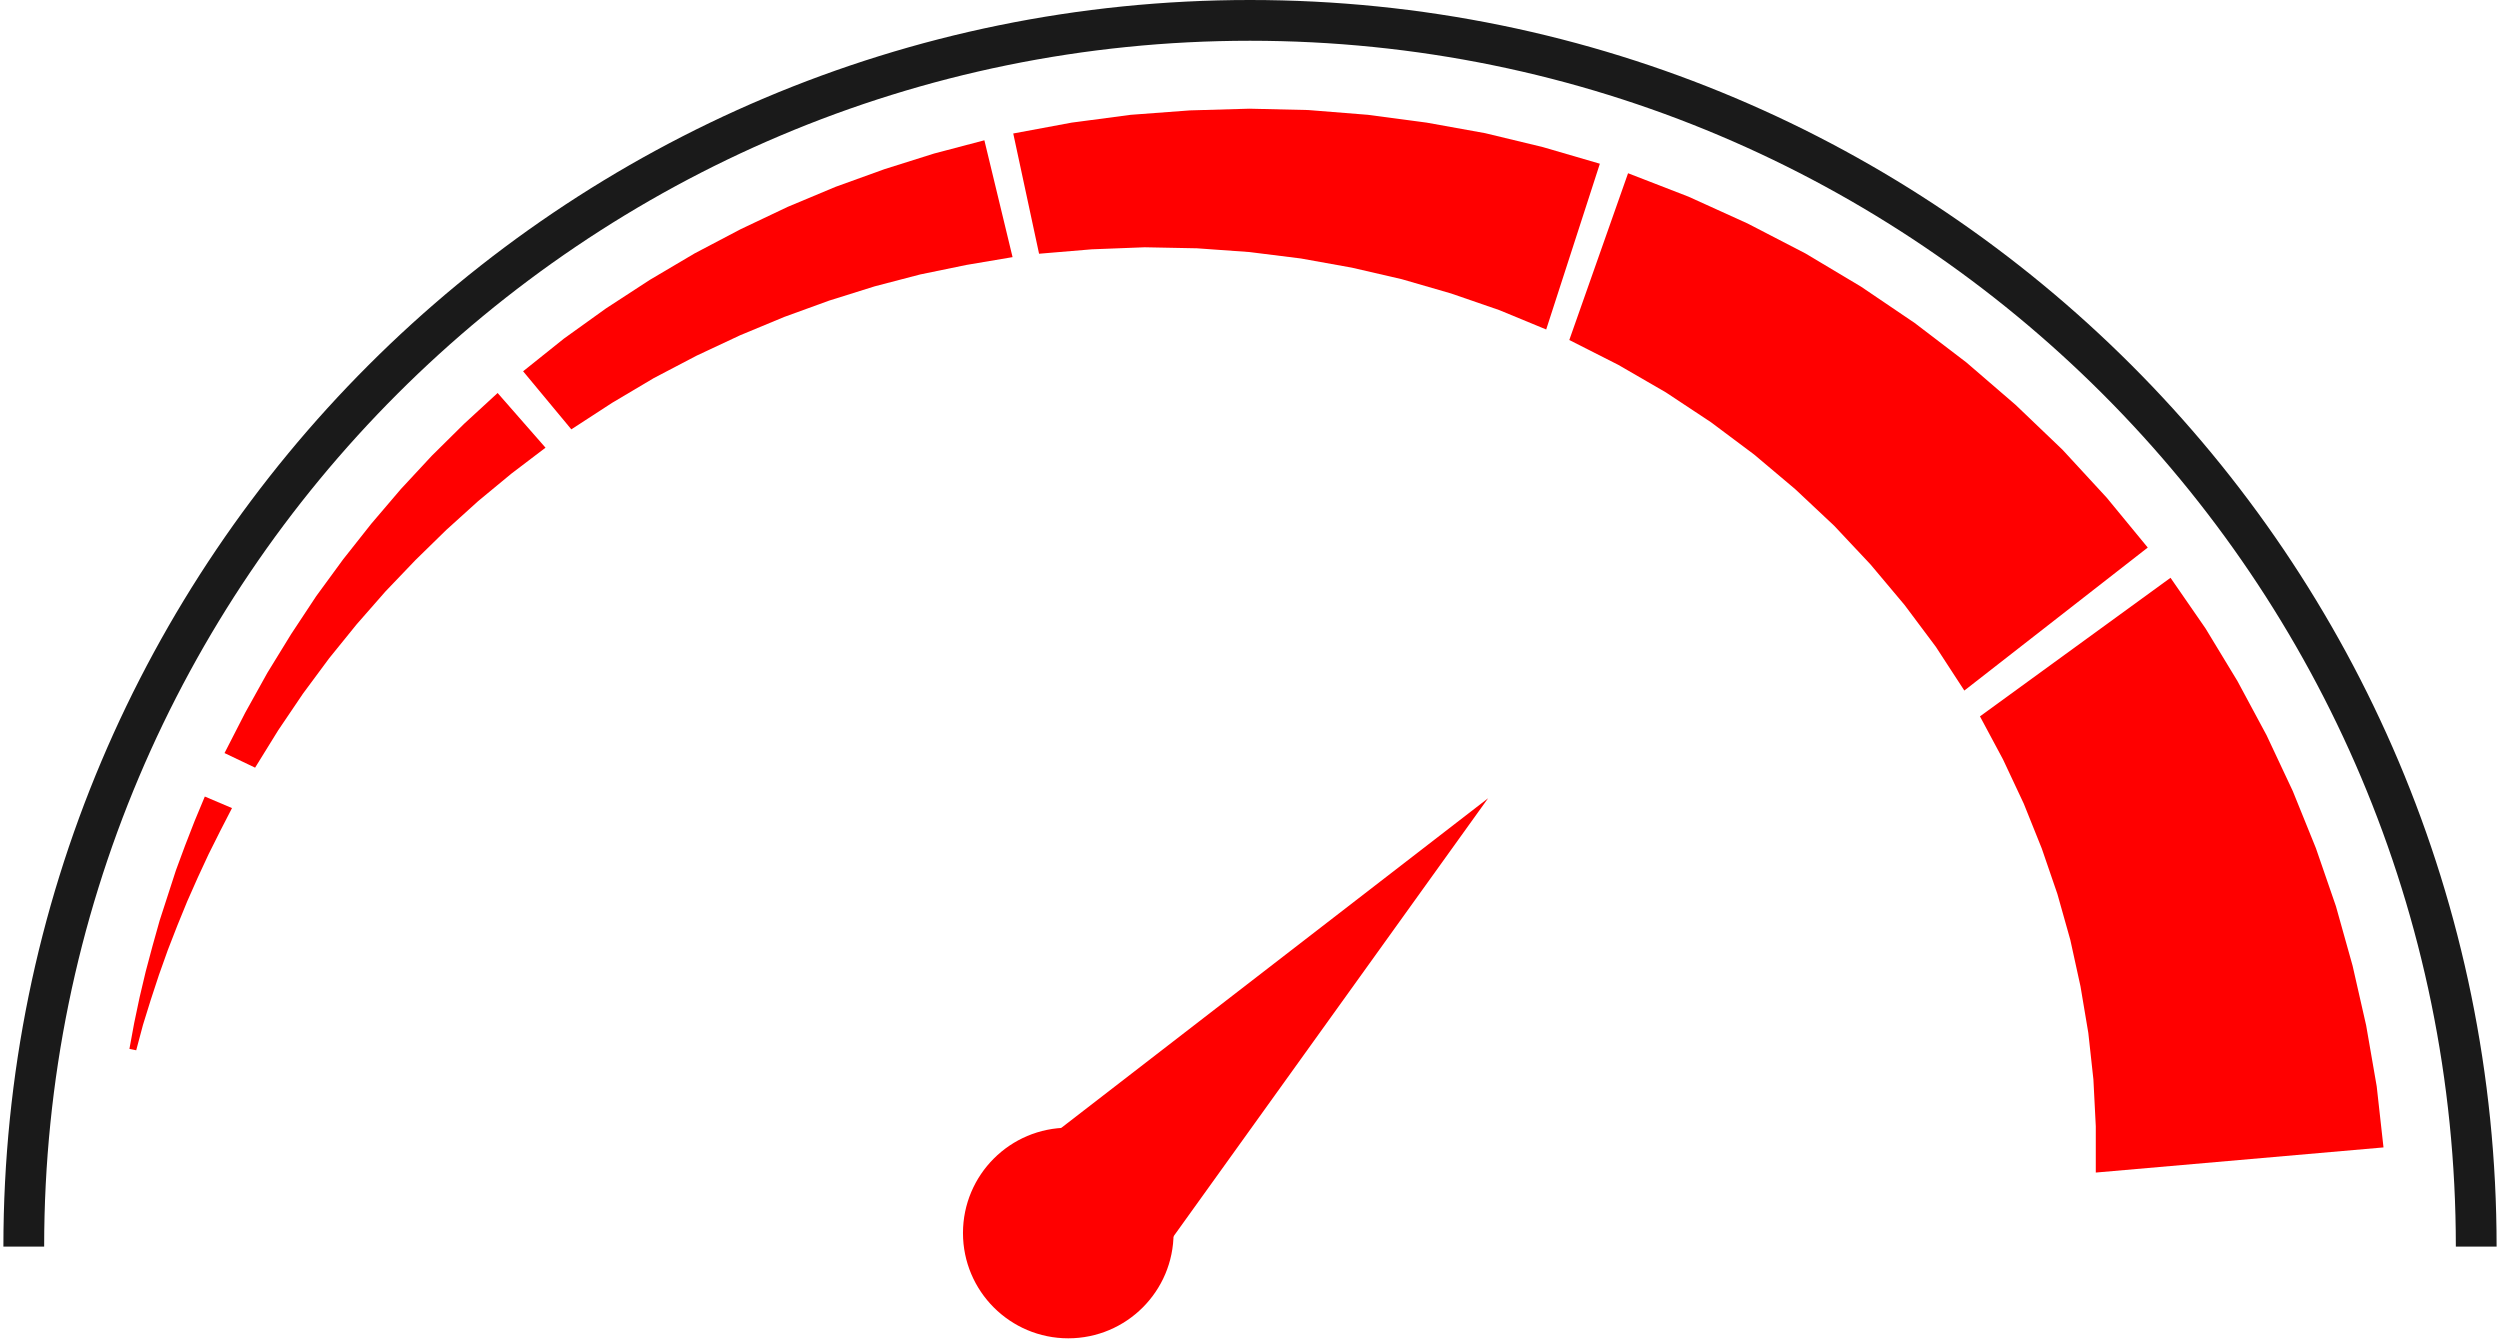
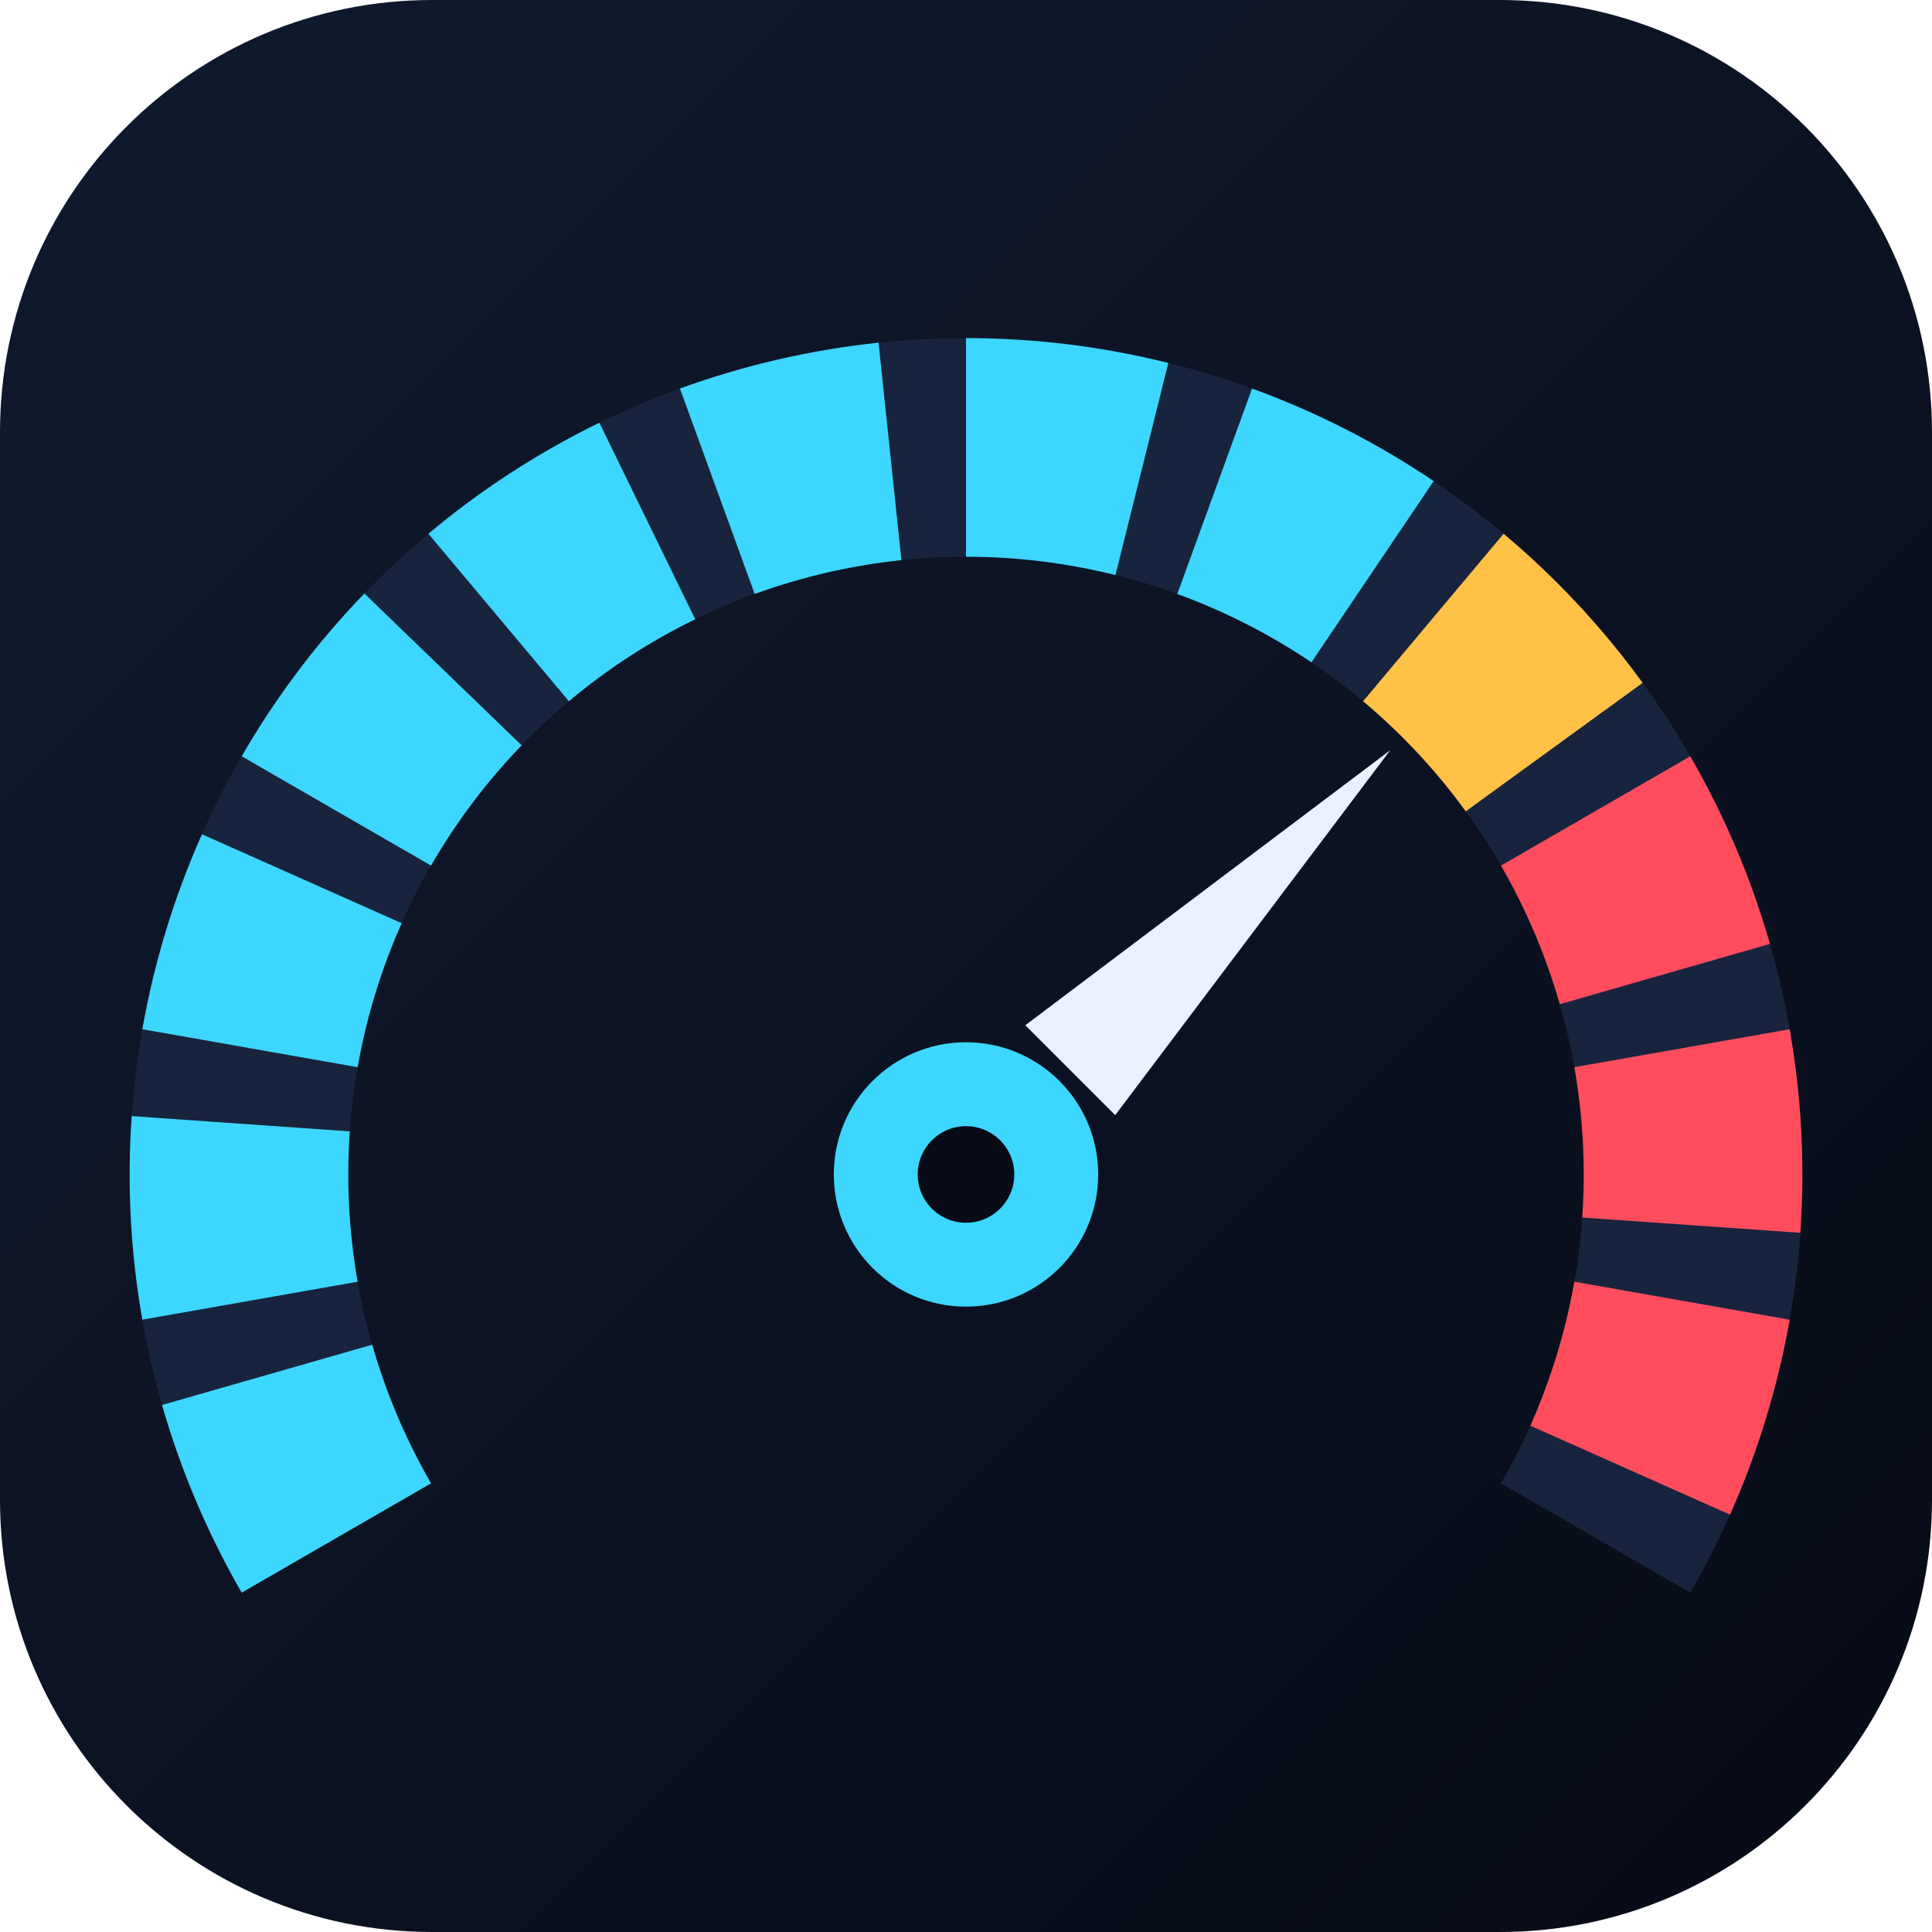
- <svg xmlns="http://www.w3.org/2000/svg" viewBox="144 316 736 394" role="img" aria-label="Rally Hud">
-   <path d="M151.0 683.0 A361.0 361.0 0 0 1 873.0 683.0" fill="none" stroke="#1a1a1a" stroke-width="12" />
-   <g fill="#ff0000">
-     <path d="M845.7 653.8 L843.7 635.8 L840.6 617.9 L836.6 600.3 L831.7 582.8 L825.8 565.7 L819.0 548.9 L811.3 532.5 L802.7 516.5 L793.3 501.0 L783.0 486.1 L726.9 526.9 L733.7 539.6 L739.8 552.6 L745.1 565.8 L749.7 579.2 L753.5 592.7 L756.5 606.4 L758.8 620.1 L760.3 633.8 L761.0 647.6 L761.0 661.2 Z" />
-     <path d="M776.3 477.2 L764.2 462.5 L751.2 448.4 L737.4 435.2 L722.9 422.7 L707.7 411.1 L691.9 400.4 L675.5 390.6 L658.5 381.8 L641.1 373.9 L623.3 367.0 L606.0 416.1 L620.4 423.4 L634.4 431.5 L647.7 440.3 L660.4 449.8 L672.5 460.0 L684.0 470.8 L694.7 482.2 L704.7 494.1 L713.9 506.4 L722.3 519.3 Z" />
-     <path d="M615.0 364.2 L598.2 359.3 L581.2 355.2 L564.0 352.1 L546.7 349.8 L529.2 348.4 L511.8 348.0 L494.3 348.5 L476.9 349.8 L459.5 352.1 L442.3 355.3 L449.9 390.7 L465.4 389.4 L481.0 388.8 L496.4 389.1 L511.8 390.2 L527.0 392.1 L542.0 394.8 L556.7 398.2 L571.2 402.4 L585.4 407.3 L599.2 413.0 Z" />
-     <path d="M433.8 357.3 L419.0 361.2 L404.4 365.8 L390.0 371.0 L375.9 376.9 L362.0 383.5 L348.5 390.6 L335.3 398.4 L322.4 406.8 L310.0 415.7 L298.0 425.3 L312.2 442.4 L324.2 434.6 L336.5 427.3 L349.1 420.7 L361.9 414.7 L374.9 409.3 L388.1 404.5 L401.5 400.3 L414.9 396.8 L428.5 394.0 L442.1 391.7 Z" />
-     <path d="M290.5 431.7 L280.6 440.8 L271.1 450.2 L262.0 460.0 L253.3 470.2 L245.0 480.7 L237.1 491.5 L229.7 502.7 L222.7 514.1 L216.2 525.8 L210.1 537.7 L219.1 542.0 L225.9 531.0 L233.2 520.2 L240.9 509.8 L249.0 499.8 L257.5 490.1 L266.3 480.9 L275.4 472.0 L284.8 463.5 L294.6 455.4 L304.6 447.8 Z" />
-     <path d="M204.3 550.5 L201.3 557.7 L198.5 564.9 L195.8 572.2 L193.4 579.6 L191.0 587.0 L188.9 594.5 L186.9 602.0 L185.1 609.6 L183.5 617.2 L182.1 624.8 L184.1 625.2 L186.1 617.7 L188.4 610.3 L190.8 603.0 L193.4 595.7 L196.2 588.5 L199.1 581.4 L202.2 574.4 L205.4 567.5 L208.8 560.7 L212.3 553.9 Z" />
+ <svg xmlns="http://www.w3.org/2000/svg" viewBox="132 103 760 760" role="img" aria-label="Rally Hud">
+   <defs>
+     <linearGradient id="bg" x1="0" y1="0" x2="1" y2="1">
+       <stop offset="0" stop-color="#101A30" />
+       <stop offset="1" stop-color="#070B16" />
+     </linearGradient>
+   </defs>
+   <rect x="132" y="103" width="760" height="760" rx="170" fill="url(#bg)" />
+   <path d="M 264.32 708.00 A 286.0 286.0 0 1 1 759.68 708.00" stroke="#18233D" stroke-width="86.0" fill="none" stroke-linecap="butt" />
+   <g stroke-linecap="butt">
+     <path d="M 264.32 708.00 A 286.0 286.0 0 0 1 237.08 643.83" stroke="#3DD6FF" stroke-width="86.0" fill="none" stroke-linecap="butt" />
+     <path d="M 230.34 614.66 A 286.0 286.0 0 0 1 226.70 545.05" stroke="#3DD6FF" stroke-width="86.0" fill="none" stroke-linecap="butt" />
+     <path d="M 230.34 515.34 A 286.0 286.0 0 0 1 250.73 448.67" stroke="#3DD6FF" stroke-width="86.0" fill="none" stroke-linecap="butt" />
+     <path d="M 264.32 422.00 A 286.0 286.0 0 0 1 306.27 366.33" stroke="#3DD6FF" stroke-width="86.0" fill="none" stroke-linecap="butt" />
+     <path d="M 328.16 345.91 A 286.0 286.0 0 0 1 386.63 307.94" stroke="#3DD6FF" stroke-width="86.0" fill="none" stroke-linecap="butt" />
+     <path d="M 414.18 296.25 A 286.0 286.0 0 0 1 482.10 280.57" stroke="#3DD6FF" stroke-width="86.0" fill="none" stroke-linecap="butt" />
+     <path d="M 512.00 279.00 A 286.0 286.0 0 0 1 581.19 287.50" stroke="#3DD6FF" stroke-width="86.0" fill="none" stroke-linecap="butt" />
+     <path d="M 609.82 296.25 A 286.0 286.0 0 0 1 671.93 327.90" stroke="#3DD6FF" stroke-width="86.0" fill="none" stroke-linecap="butt" />
+     <path d="M 695.84 345.91 A 286.0 286.0 0 0 1 743.38 396.89" stroke="#FFC247" stroke-width="86.0" fill="none" stroke-linecap="butt" />
+     <path d="M 759.68 422.00 A 286.0 286.0 0 0 1 786.92 486.17" stroke="#FF4D5E" stroke-width="86.0" fill="none" stroke-linecap="butt" />
+     <path d="M 793.66 515.34 A 286.0 286.0 0 0 1 797.30 584.95" stroke="#FF4D5E" stroke-width="86.0" fill="none" stroke-linecap="butt" />
+     <path d="M 793.66 614.66 A 286.0 286.0 0 0 1 773.27 681.33" stroke="#FF4D5E" stroke-width="86.0" fill="none" stroke-linecap="butt" />
  </g>
-   <path d="M439.8 660.9 L582.1 551.0 L477.2 697.1 Z" fill="#ff0000" />
-   <circle cx="458.5" cy="679" r="31" fill="#ff0000" />
+   <polygon points="678.88,398.12 570.69,541.67 535.33,506.31" fill="#EAF0FF" />
+   <circle cx="512.0" cy="565.0" r="52.0" fill="#3DD6FF" />
+   <circle cx="512.0" cy="565.0" r="19.0" fill="#070B16" />
</svg>
